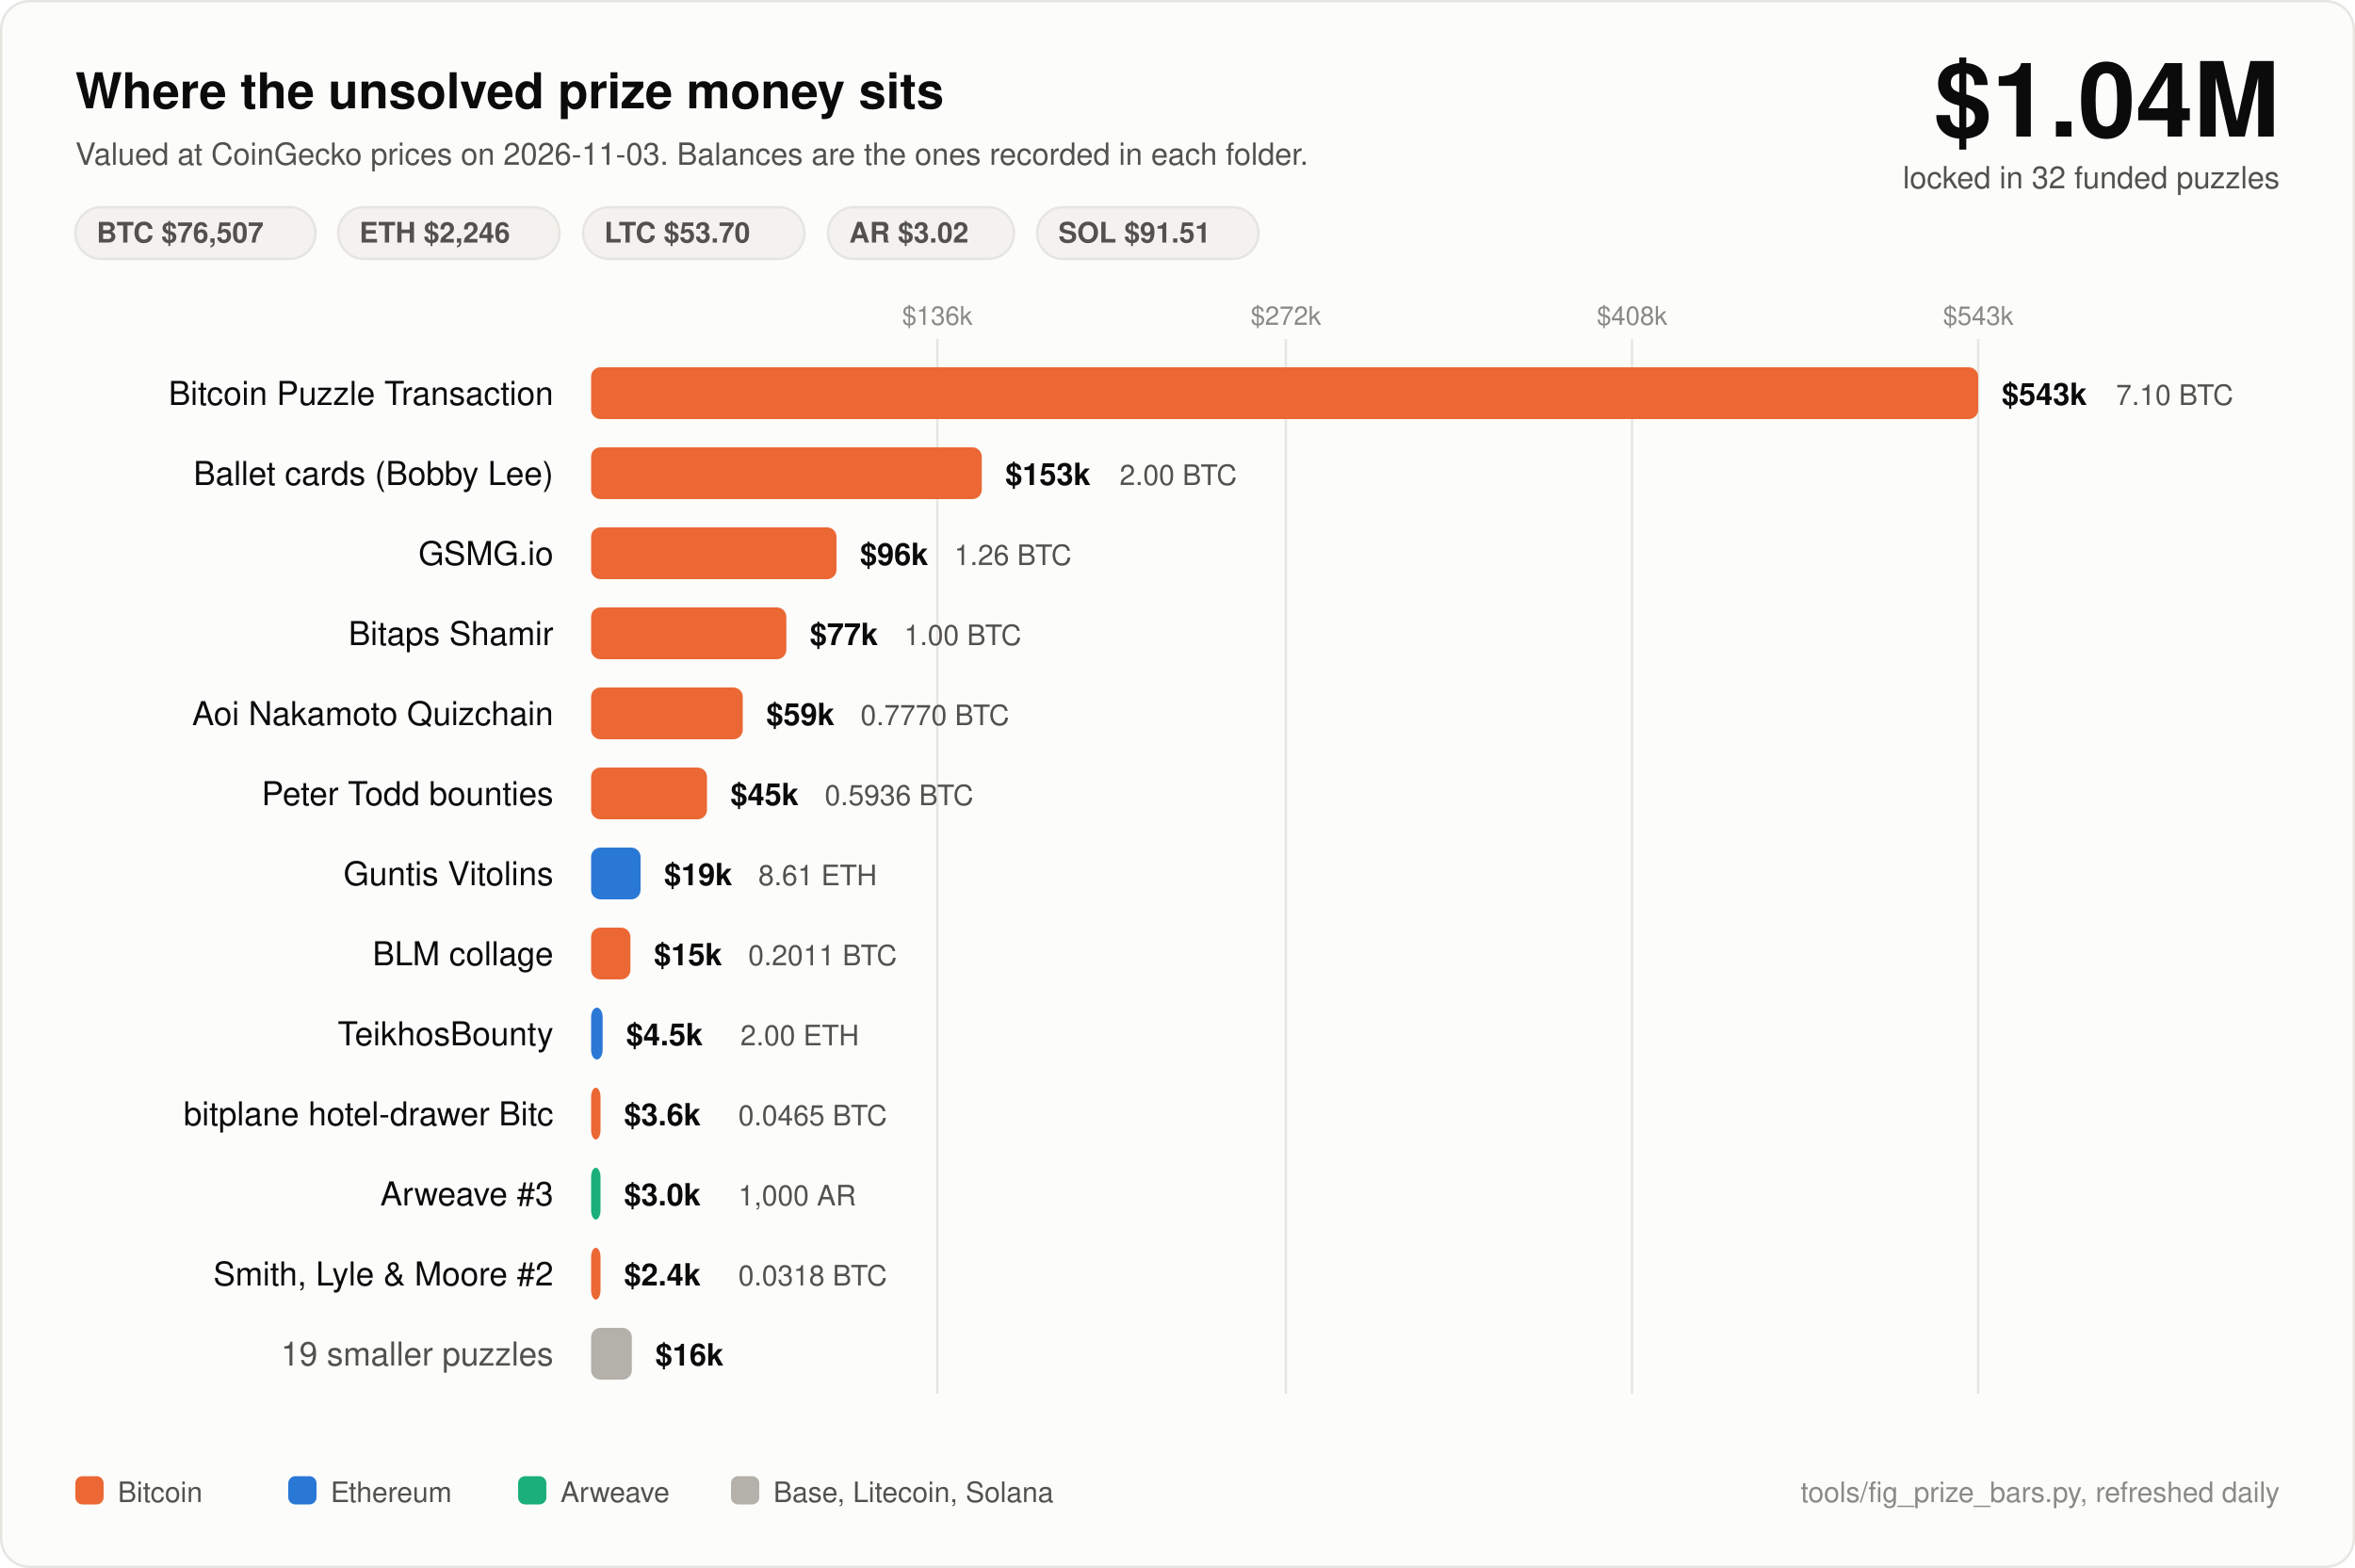
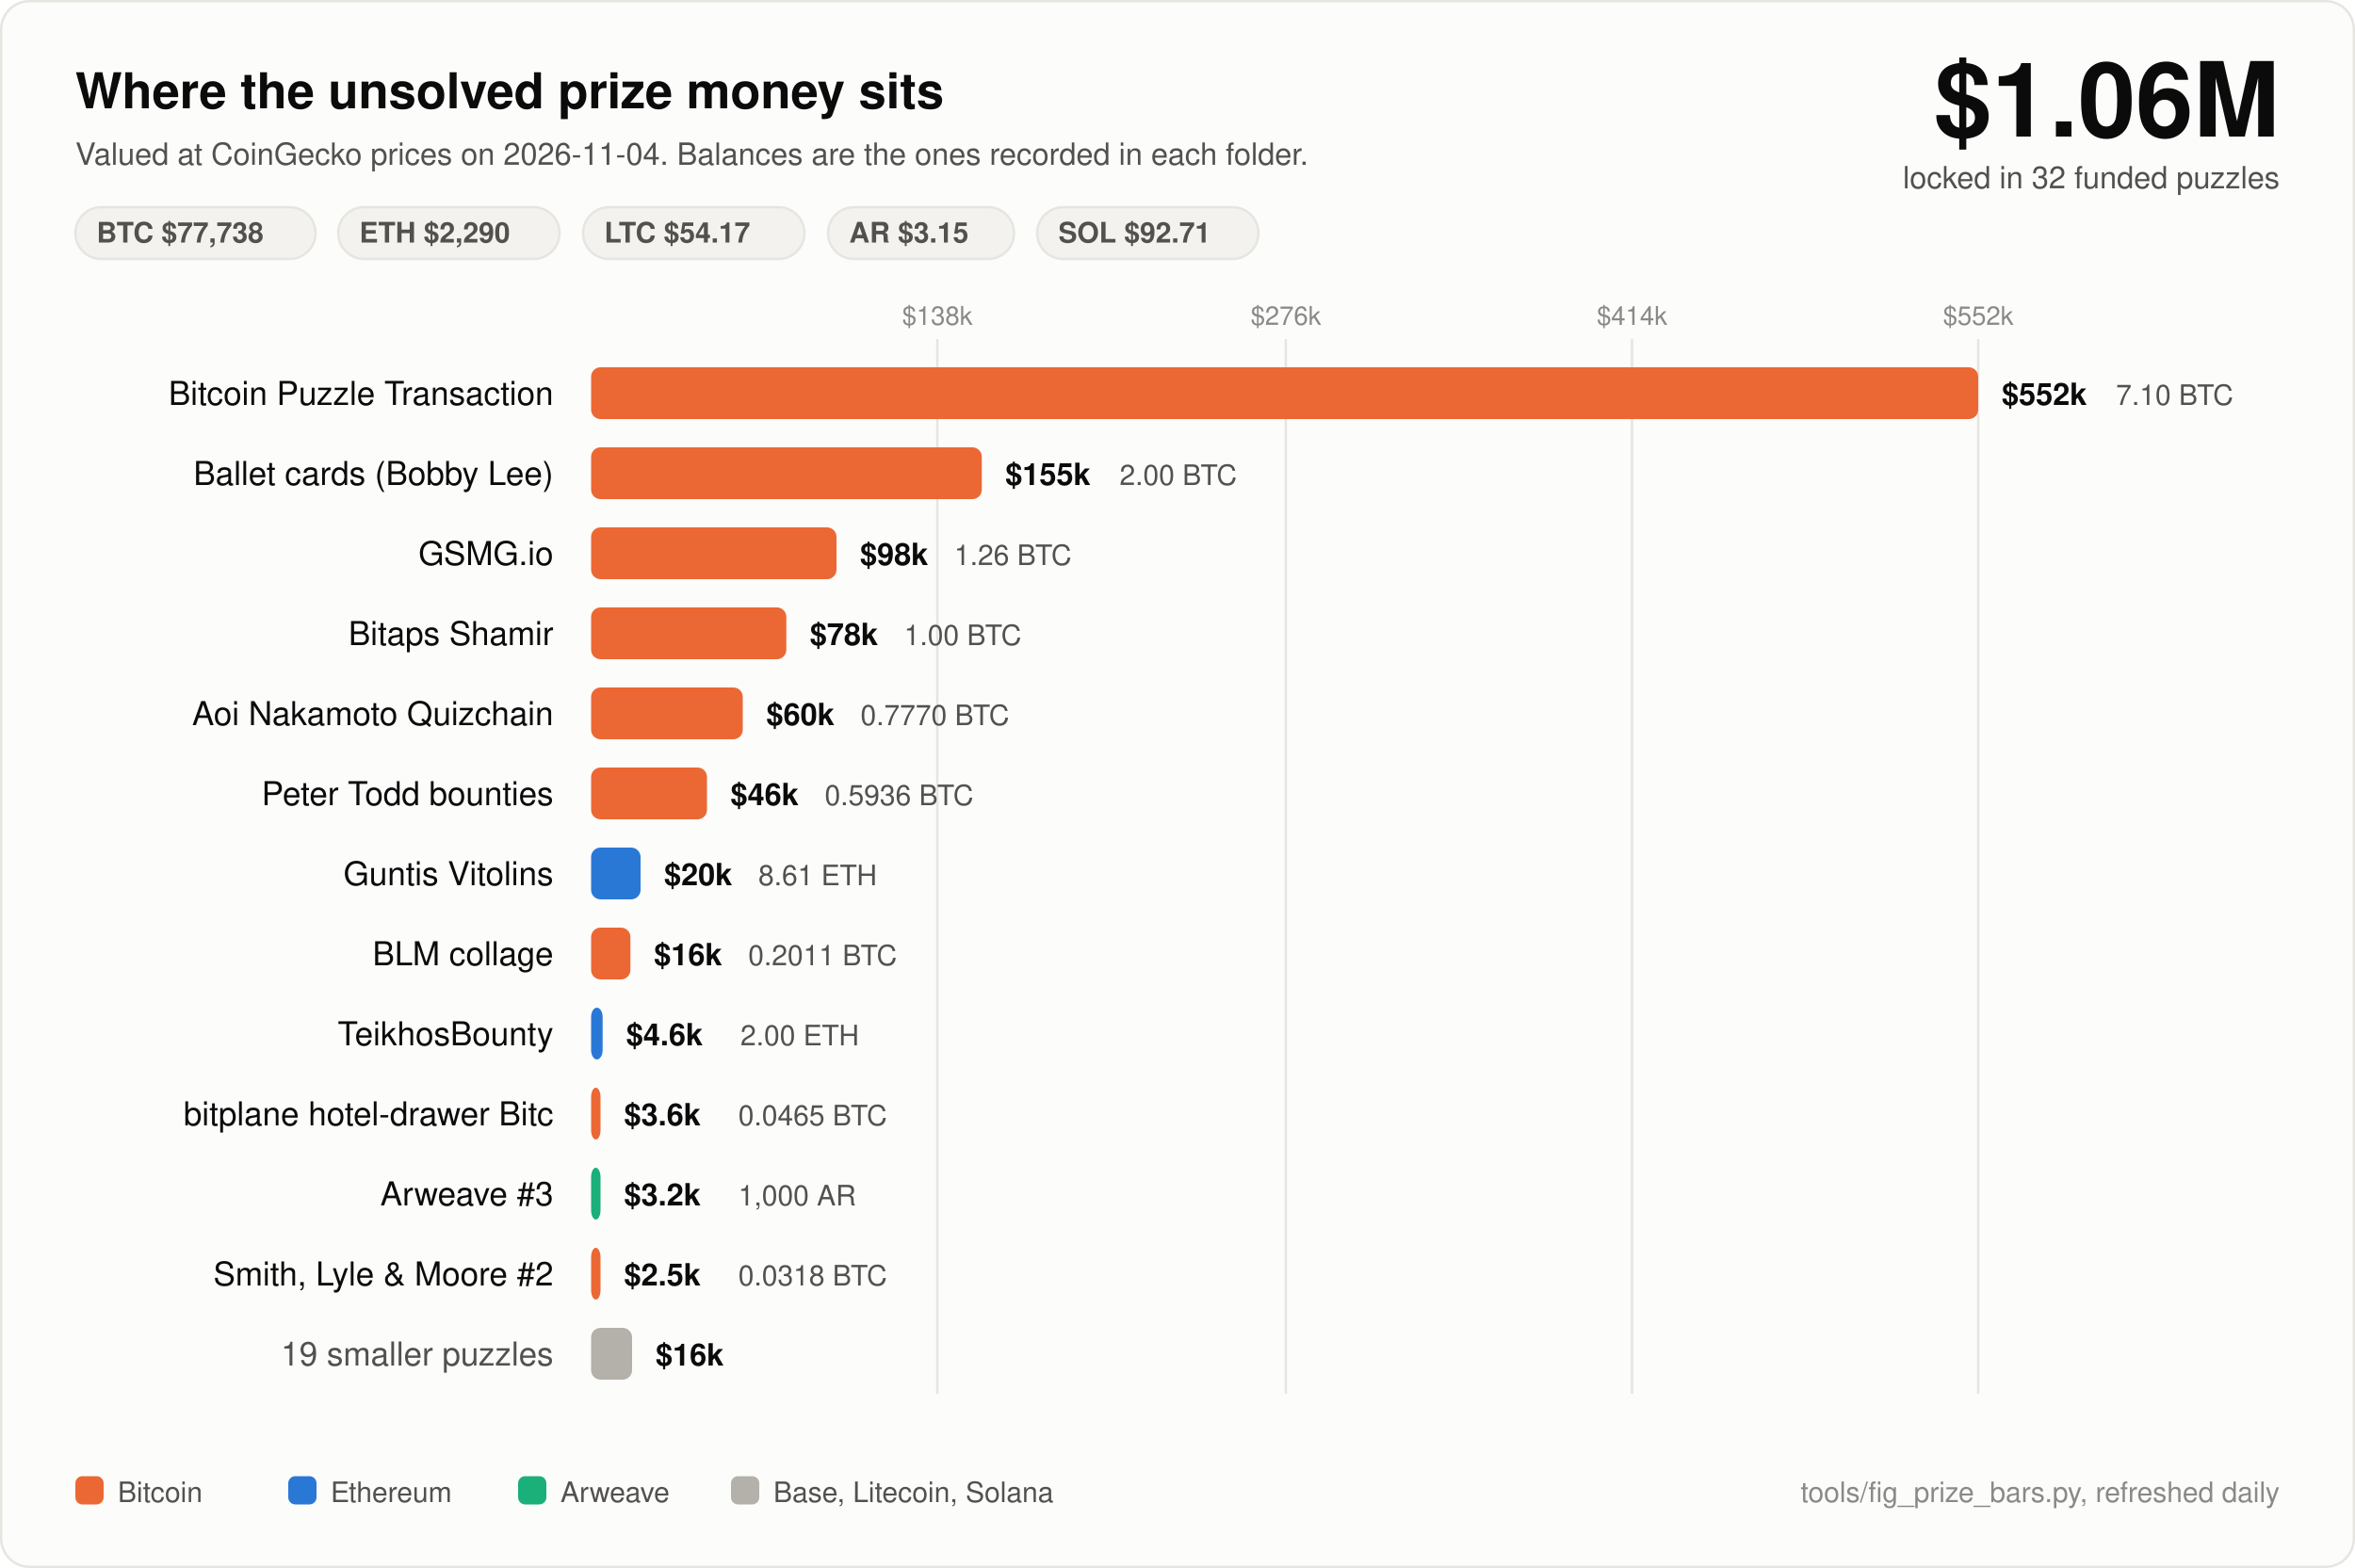
<svg xmlns="http://www.w3.org/2000/svg" width="1000" height="666" viewBox="0 0 1000 666" font-family="ui-sans-serif, -apple-system, Segoe UI, Helvetica, Arial, sans-serif">
  <rect x="0.5" y="0.5" width="999" height="665" rx="12" fill="#fcfcfb" stroke="#e6e5e0" />
  <text x="32" y="46" fill="#0b0b0b" font-size="21" font-weight="700">Where the unsolved prize money sits</text>
-   <text x="32" y="70" fill="#52514e" font-size="13">Valued at CoinGecko prices on 2026-11-03. Balances are the ones recorded in each folder.</text>
-   <text x="968" y="58" fill="#0b0b0b" font-size="44" font-weight="700" text-anchor="end">$1.04M</text>
+   <text x="32" y="70" fill="#52514e" font-size="13">Valued at CoinGecko prices on 2026-11-04. Balances are the ones recorded in each folder.</text>
+   <text x="968" y="58" fill="#0b0b0b" font-size="44" font-weight="700" text-anchor="end">$1.06M</text>
  <text x="968" y="80" fill="#52514e" font-size="13" text-anchor="end">locked in 32 funded puzzles</text>
  <rect x="32" y="88" width="102" height="22" rx="11" fill="#f3f2ee" stroke="#e6e5e0" />
-   <text x="41" y="103" fill="#52514e" font-size="12" font-weight="600">BTC $76,507</text>
+   <text x="41" y="103" fill="#52514e" font-size="12" font-weight="600">BTC $77,738</text>
  <rect x="143.6" y="88" width="94" height="22" rx="11" fill="#f3f2ee" stroke="#e6e5e0" />
-   <text x="152.6" y="103" fill="#52514e" font-size="12" font-weight="600">ETH $2,246</text>
+   <text x="152.6" y="103" fill="#52514e" font-size="12" font-weight="600">ETH $2,290</text>
  <rect x="247.6" y="88" width="94" height="22" rx="11" fill="#f3f2ee" stroke="#e6e5e0" />
-   <text x="256.6" y="103" fill="#52514e" font-size="12" font-weight="600">LTC $53.70</text>
+   <text x="256.6" y="103" fill="#52514e" font-size="12" font-weight="600">LTC $54.17</text>
  <rect x="351.6" y="88" width="79" height="22" rx="11" fill="#f3f2ee" stroke="#e6e5e0" />
-   <text x="360.6" y="103" fill="#52514e" font-size="12" font-weight="600">AR $3.02</text>
+   <text x="360.6" y="103" fill="#52514e" font-size="12" font-weight="600">AR $3.15</text>
  <rect x="440.4" y="88" width="94" height="22" rx="11" fill="#f3f2ee" stroke="#e6e5e0" />
-   <text x="449.4" y="103" fill="#52514e" font-size="12" font-weight="600">SOL $91.51</text>
+   <text x="449.4" y="103" fill="#52514e" font-size="12" font-weight="600">SOL $92.71</text>
  <line x1="398" y1="144" x2="398" y2="592" stroke="#e6e5e0" stroke-width="1" />
-   <text x="398" y="138" fill="#8a8985" font-size="11" text-anchor="middle">$136k</text>
+   <text x="398" y="138" fill="#8a8985" font-size="11" text-anchor="middle">$138k</text>
  <line x1="546" y1="144" x2="546" y2="592" stroke="#e6e5e0" stroke-width="1" />
-   <text x="546" y="138" fill="#8a8985" font-size="11" text-anchor="middle">$272k</text>
+   <text x="546" y="138" fill="#8a8985" font-size="11" text-anchor="middle">$276k</text>
  <line x1="693" y1="144" x2="693" y2="592" stroke="#e6e5e0" stroke-width="1" />
-   <text x="693" y="138" fill="#8a8985" font-size="11" text-anchor="middle">$408k</text>
+   <text x="693" y="138" fill="#8a8985" font-size="11" text-anchor="middle">$414k</text>
  <line x1="840" y1="144" x2="840" y2="592" stroke="#e6e5e0" stroke-width="1" />
-   <text x="840" y="138" fill="#8a8985" font-size="11" text-anchor="middle">$543k</text>
+   <text x="840" y="138" fill="#8a8985" font-size="11" text-anchor="middle">$552k</text>
  <text x="235" y="172" fill="#0b0b0b" font-size="14" text-anchor="end">Bitcoin Puzzle Transaction</text>
  <rect x="251" y="156" width="589.0" height="22" rx="4" fill="#eb6834" />
-   <text x="850.0" y="172" fill="#0b0b0b" font-size="13" font-weight="600">$543k</text>
+   <text x="850.0" y="172" fill="#0b0b0b" font-size="13" font-weight="600">$552k</text>
  <text x="898.5" y="172" fill="#52514e" font-size="12">7.10 BTC</text>
  <text x="235" y="206" fill="#0b0b0b" font-size="14" text-anchor="end">Ballet cards (Bobby Lee)</text>
  <rect x="251" y="190" width="165.9" height="22" rx="4" fill="#eb6834" />
-   <text x="426.9" y="206" fill="#0b0b0b" font-size="13" font-weight="600">$153k</text>
+   <text x="426.9" y="206" fill="#0b0b0b" font-size="13" font-weight="600">$155k</text>
  <text x="475.4" y="206" fill="#52514e" font-size="12">2.00 BTC</text>
  <text x="235" y="240" fill="#0b0b0b" font-size="14" text-anchor="end">GSMG.io</text>
  <rect x="251" y="224" width="104.2" height="22" rx="4" fill="#eb6834" />
-   <text x="365.2" y="240" fill="#0b0b0b" font-size="13" font-weight="600">$96k</text>
+   <text x="365.2" y="240" fill="#0b0b0b" font-size="13" font-weight="600">$98k</text>
  <text x="405.2" y="240" fill="#52514e" font-size="12">1.26 BTC</text>
  <text x="235" y="274" fill="#0b0b0b" font-size="14" text-anchor="end">Bitaps Shamir</text>
  <rect x="251" y="258" width="82.9" height="22" rx="4" fill="#eb6834" />
-   <text x="343.9" y="274" fill="#0b0b0b" font-size="13" font-weight="600">$77k</text>
+   <text x="343.9" y="274" fill="#0b0b0b" font-size="13" font-weight="600">$78k</text>
  <text x="383.9" y="274" fill="#52514e" font-size="12">1.00 BTC</text>
  <text x="235" y="308" fill="#0b0b0b" font-size="14" text-anchor="end">Aoi Nakamoto Quizchain</text>
  <rect x="251" y="292" width="64.4" height="22" rx="4" fill="#eb6834" />
-   <text x="325.4" y="308" fill="#0b0b0b" font-size="13" font-weight="600">$59k</text>
+   <text x="325.4" y="308" fill="#0b0b0b" font-size="13" font-weight="600">$60k</text>
  <text x="365.4" y="308" fill="#52514e" font-size="12">0.7770 BTC</text>
  <text x="235" y="342" fill="#0b0b0b" font-size="14" text-anchor="end">Peter Todd bounties</text>
  <rect x="251" y="326" width="49.2" height="22" rx="4" fill="#eb6834" />
-   <text x="310.2" y="342" fill="#0b0b0b" font-size="13" font-weight="600">$45k</text>
+   <text x="310.2" y="342" fill="#0b0b0b" font-size="13" font-weight="600">$46k</text>
  <text x="350.2" y="342" fill="#52514e" font-size="12">0.5936 BTC</text>
  <text x="235" y="376" fill="#0b0b0b" font-size="14" text-anchor="end">Guntis Vitolins</text>
  <rect x="251" y="360" width="21.0" height="22" rx="4" fill="#2a78d6" />
-   <text x="282.0" y="376" fill="#0b0b0b" font-size="13" font-weight="600">$19k</text>
+   <text x="282.0" y="376" fill="#0b0b0b" font-size="13" font-weight="600">$20k</text>
  <text x="322.0" y="376" fill="#52514e" font-size="12">8.61 ETH</text>
  <text x="235" y="410" fill="#0b0b0b" font-size="14" text-anchor="end">BLM collage</text>
  <rect x="251" y="394" width="16.7" height="22" rx="4" fill="#eb6834" />
-   <text x="277.7" y="410" fill="#0b0b0b" font-size="13" font-weight="600">$15k</text>
+   <text x="277.7" y="410" fill="#0b0b0b" font-size="13" font-weight="600">$16k</text>
  <text x="317.7" y="410" fill="#52514e" font-size="12">0.2011 BTC</text>
  <text x="235" y="444" fill="#0b0b0b" font-size="14" text-anchor="end">TeikhosBounty</text>
  <rect x="251" y="428" width="4.9" height="22" rx="4" fill="#2a78d6" />
-   <text x="265.9" y="444" fill="#0b0b0b" font-size="13" font-weight="600">$4.5k</text>
+   <text x="265.9" y="444" fill="#0b0b0b" font-size="13" font-weight="600">$4.6k</text>
  <text x="314.4" y="444" fill="#52514e" font-size="12">2.00 ETH</text>
  <text x="235" y="478" fill="#0b0b0b" font-size="14" text-anchor="end">bitplane hotel-drawer Bitc</text>
  <rect x="251" y="462" width="4.0" height="22" rx="4" fill="#eb6834" />
  <text x="265.0" y="478" fill="#0b0b0b" font-size="13" font-weight="600">$3.6k</text>
  <text x="313.5" y="478" fill="#52514e" font-size="12">0.0465 BTC</text>
  <text x="235" y="512" fill="#0b0b0b" font-size="14" text-anchor="end">Arweave #3</text>
  <rect x="251" y="496" width="4.0" height="22" rx="4" fill="#1baf7a" />
-   <text x="265.0" y="512" fill="#0b0b0b" font-size="13" font-weight="600">$3.0k</text>
+   <text x="265.0" y="512" fill="#0b0b0b" font-size="13" font-weight="600">$3.2k</text>
  <text x="313.5" y="512" fill="#52514e" font-size="12">1,000 AR</text>
  <text x="235" y="546" fill="#0b0b0b" font-size="14" text-anchor="end">Smith, Lyle &amp; Moore #2</text>
  <rect x="251" y="530" width="4.0" height="22" rx="4" fill="#eb6834" />
-   <text x="265.0" y="546" fill="#0b0b0b" font-size="13" font-weight="600">$2.4k</text>
+   <text x="265.0" y="546" fill="#0b0b0b" font-size="13" font-weight="600">$2.5k</text>
  <text x="313.5" y="546" fill="#52514e" font-size="12">0.0318 BTC</text>
  <text x="235" y="580" fill="#52514e" font-size="14" text-anchor="end">19 smaller puzzles</text>
-   <rect x="251" y="564" width="17.3" height="22" rx="4" fill="#b3b1aa" />
-   <text x="278.3" y="580" fill="#0b0b0b" font-size="13" font-weight="600">$16k</text>
+   <rect x="251" y="564" width="17.4" height="22" rx="4" fill="#b3b1aa" />
+   <text x="278.4" y="580" fill="#0b0b0b" font-size="13" font-weight="600">$16k</text>
  <rect x="32" y="627" width="12" height="12" rx="3" fill="#eb6834" />
  <text x="50" y="638" fill="#52514e" font-size="12">Bitcoin</text>
  <rect x="122.4" y="627" width="12" height="12" rx="3" fill="#2a78d6" />
  <text x="140.4" y="638" fill="#52514e" font-size="12">Ethereum</text>
  <rect x="220.0" y="627" width="12" height="12" rx="3" fill="#1baf7a" />
  <text x="238.0" y="638" fill="#52514e" font-size="12">Arweave</text>
  <rect x="310.4" y="627" width="12" height="12" rx="3" fill="#b3b1aa" />
  <text x="328.4" y="638" fill="#52514e" font-size="12">Base, Litecoin, Solana</text>
  <text x="968" y="638" fill="#8a8985" font-size="12" text-anchor="end">tools/fig_prize_bars.py, refreshed daily</text>
</svg>
